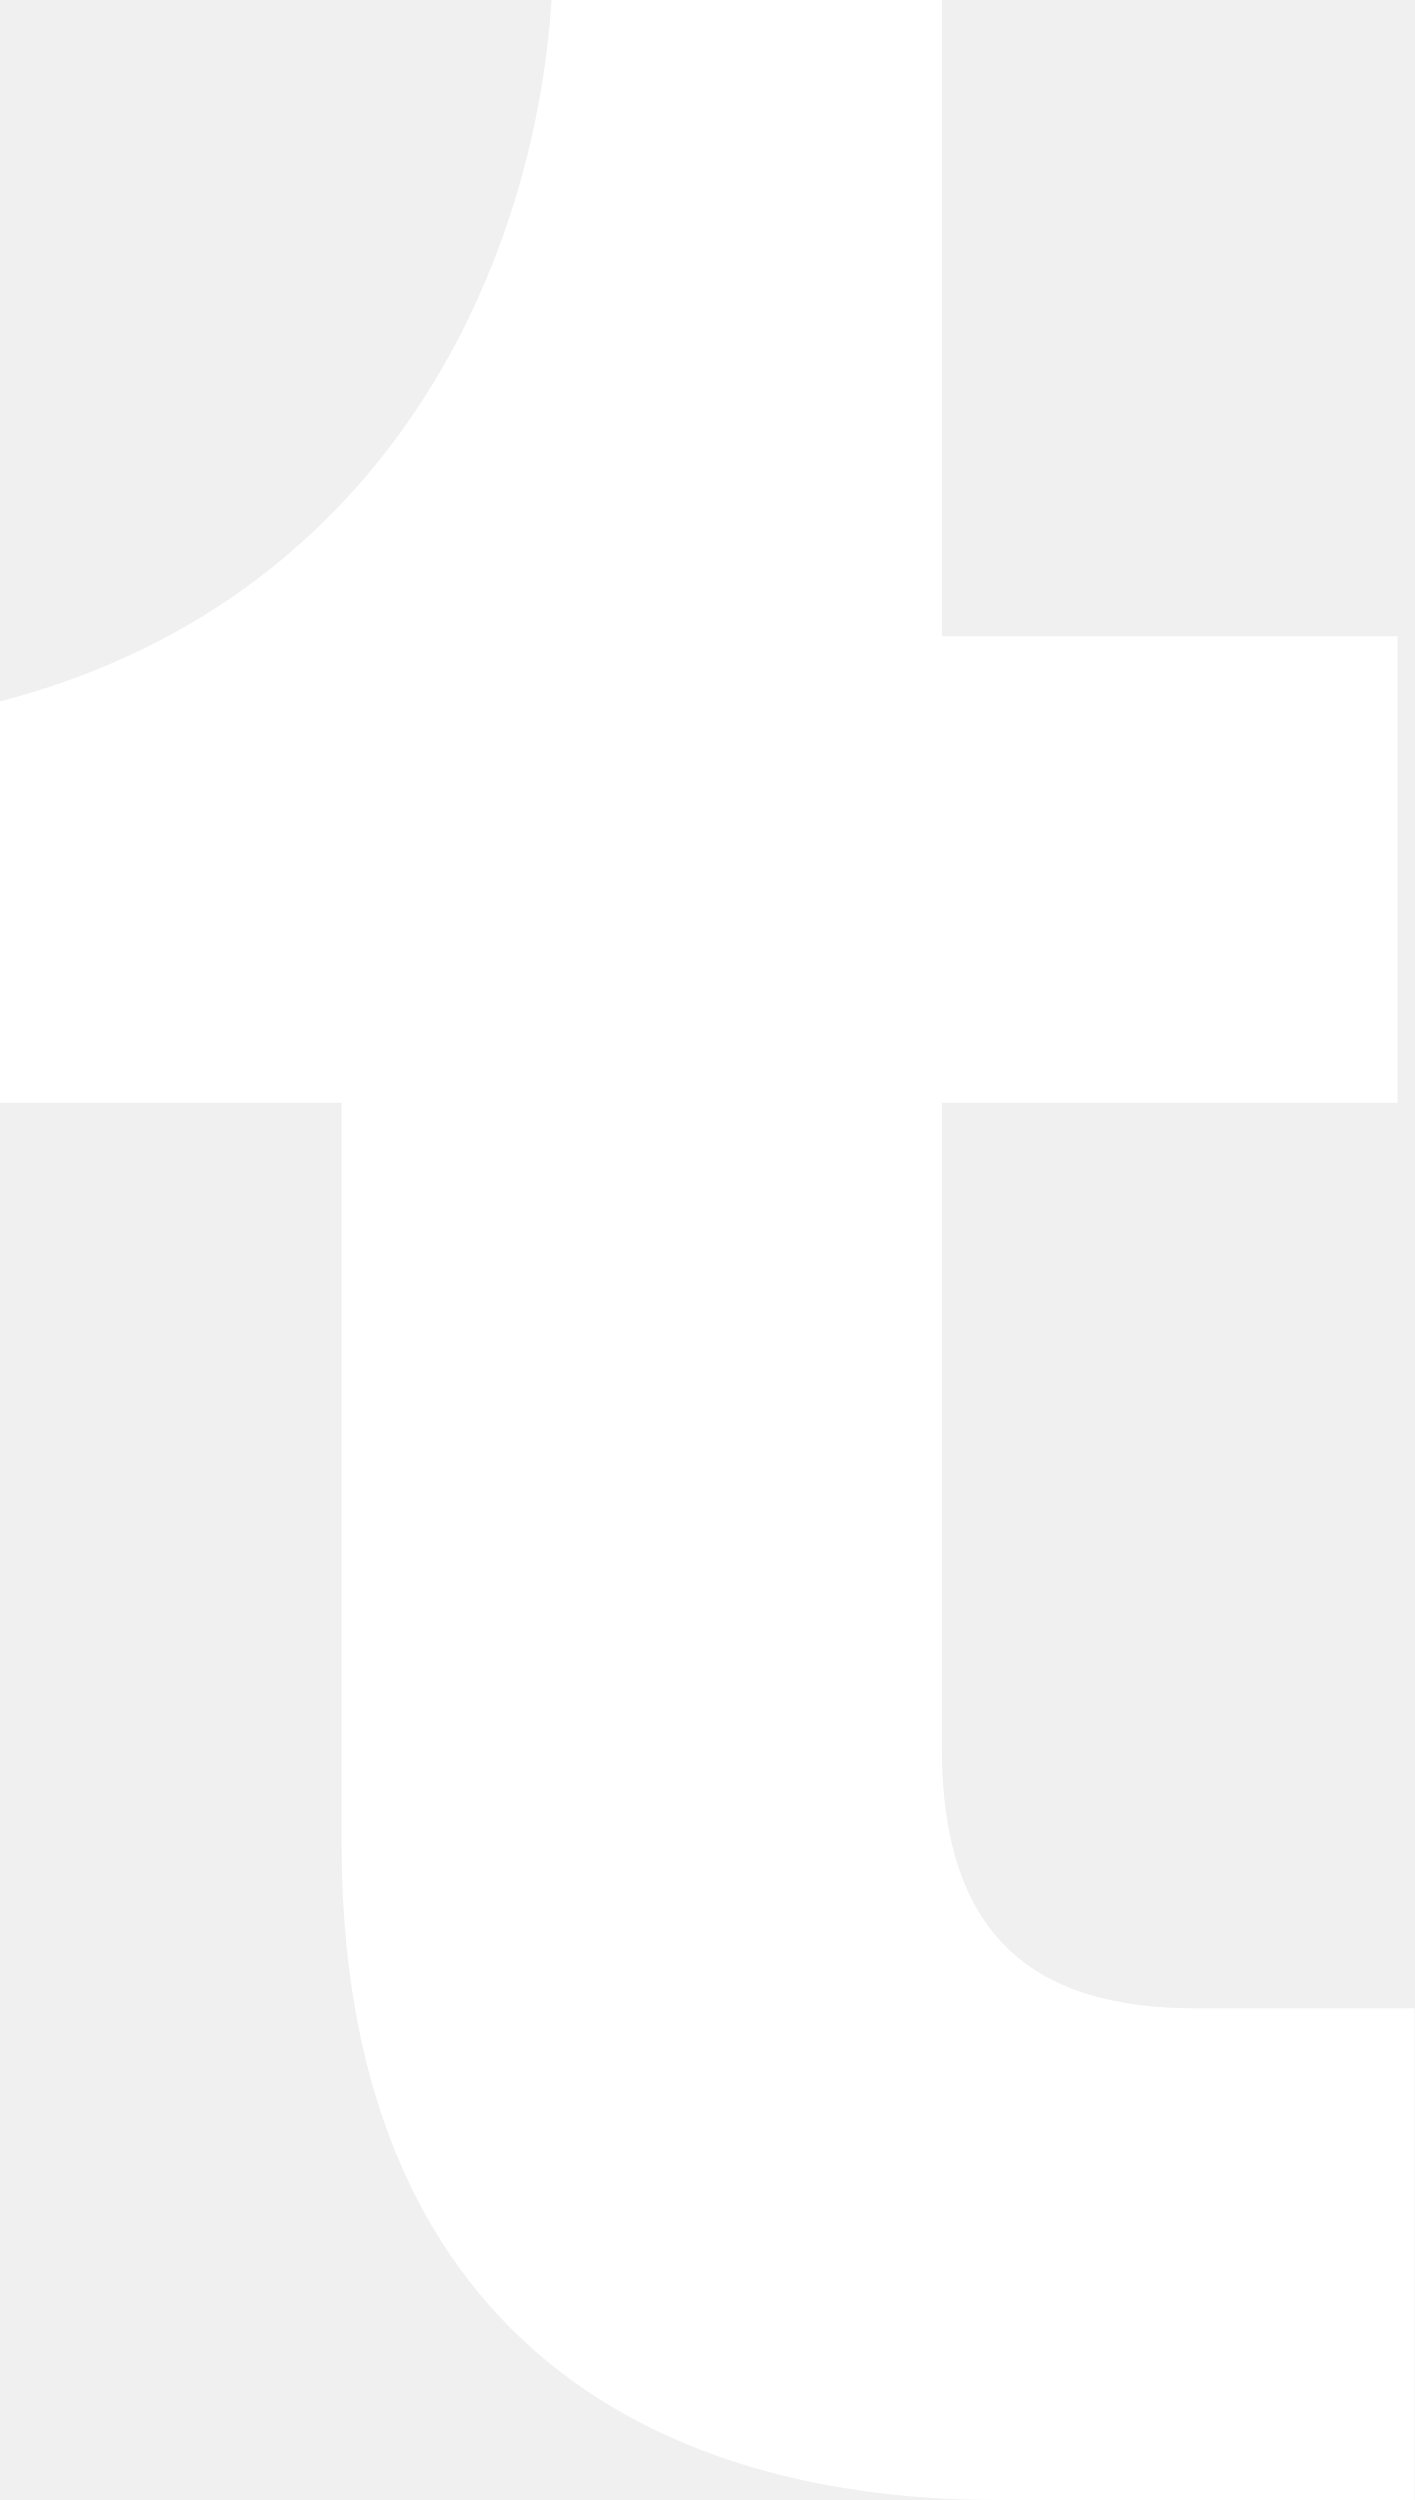
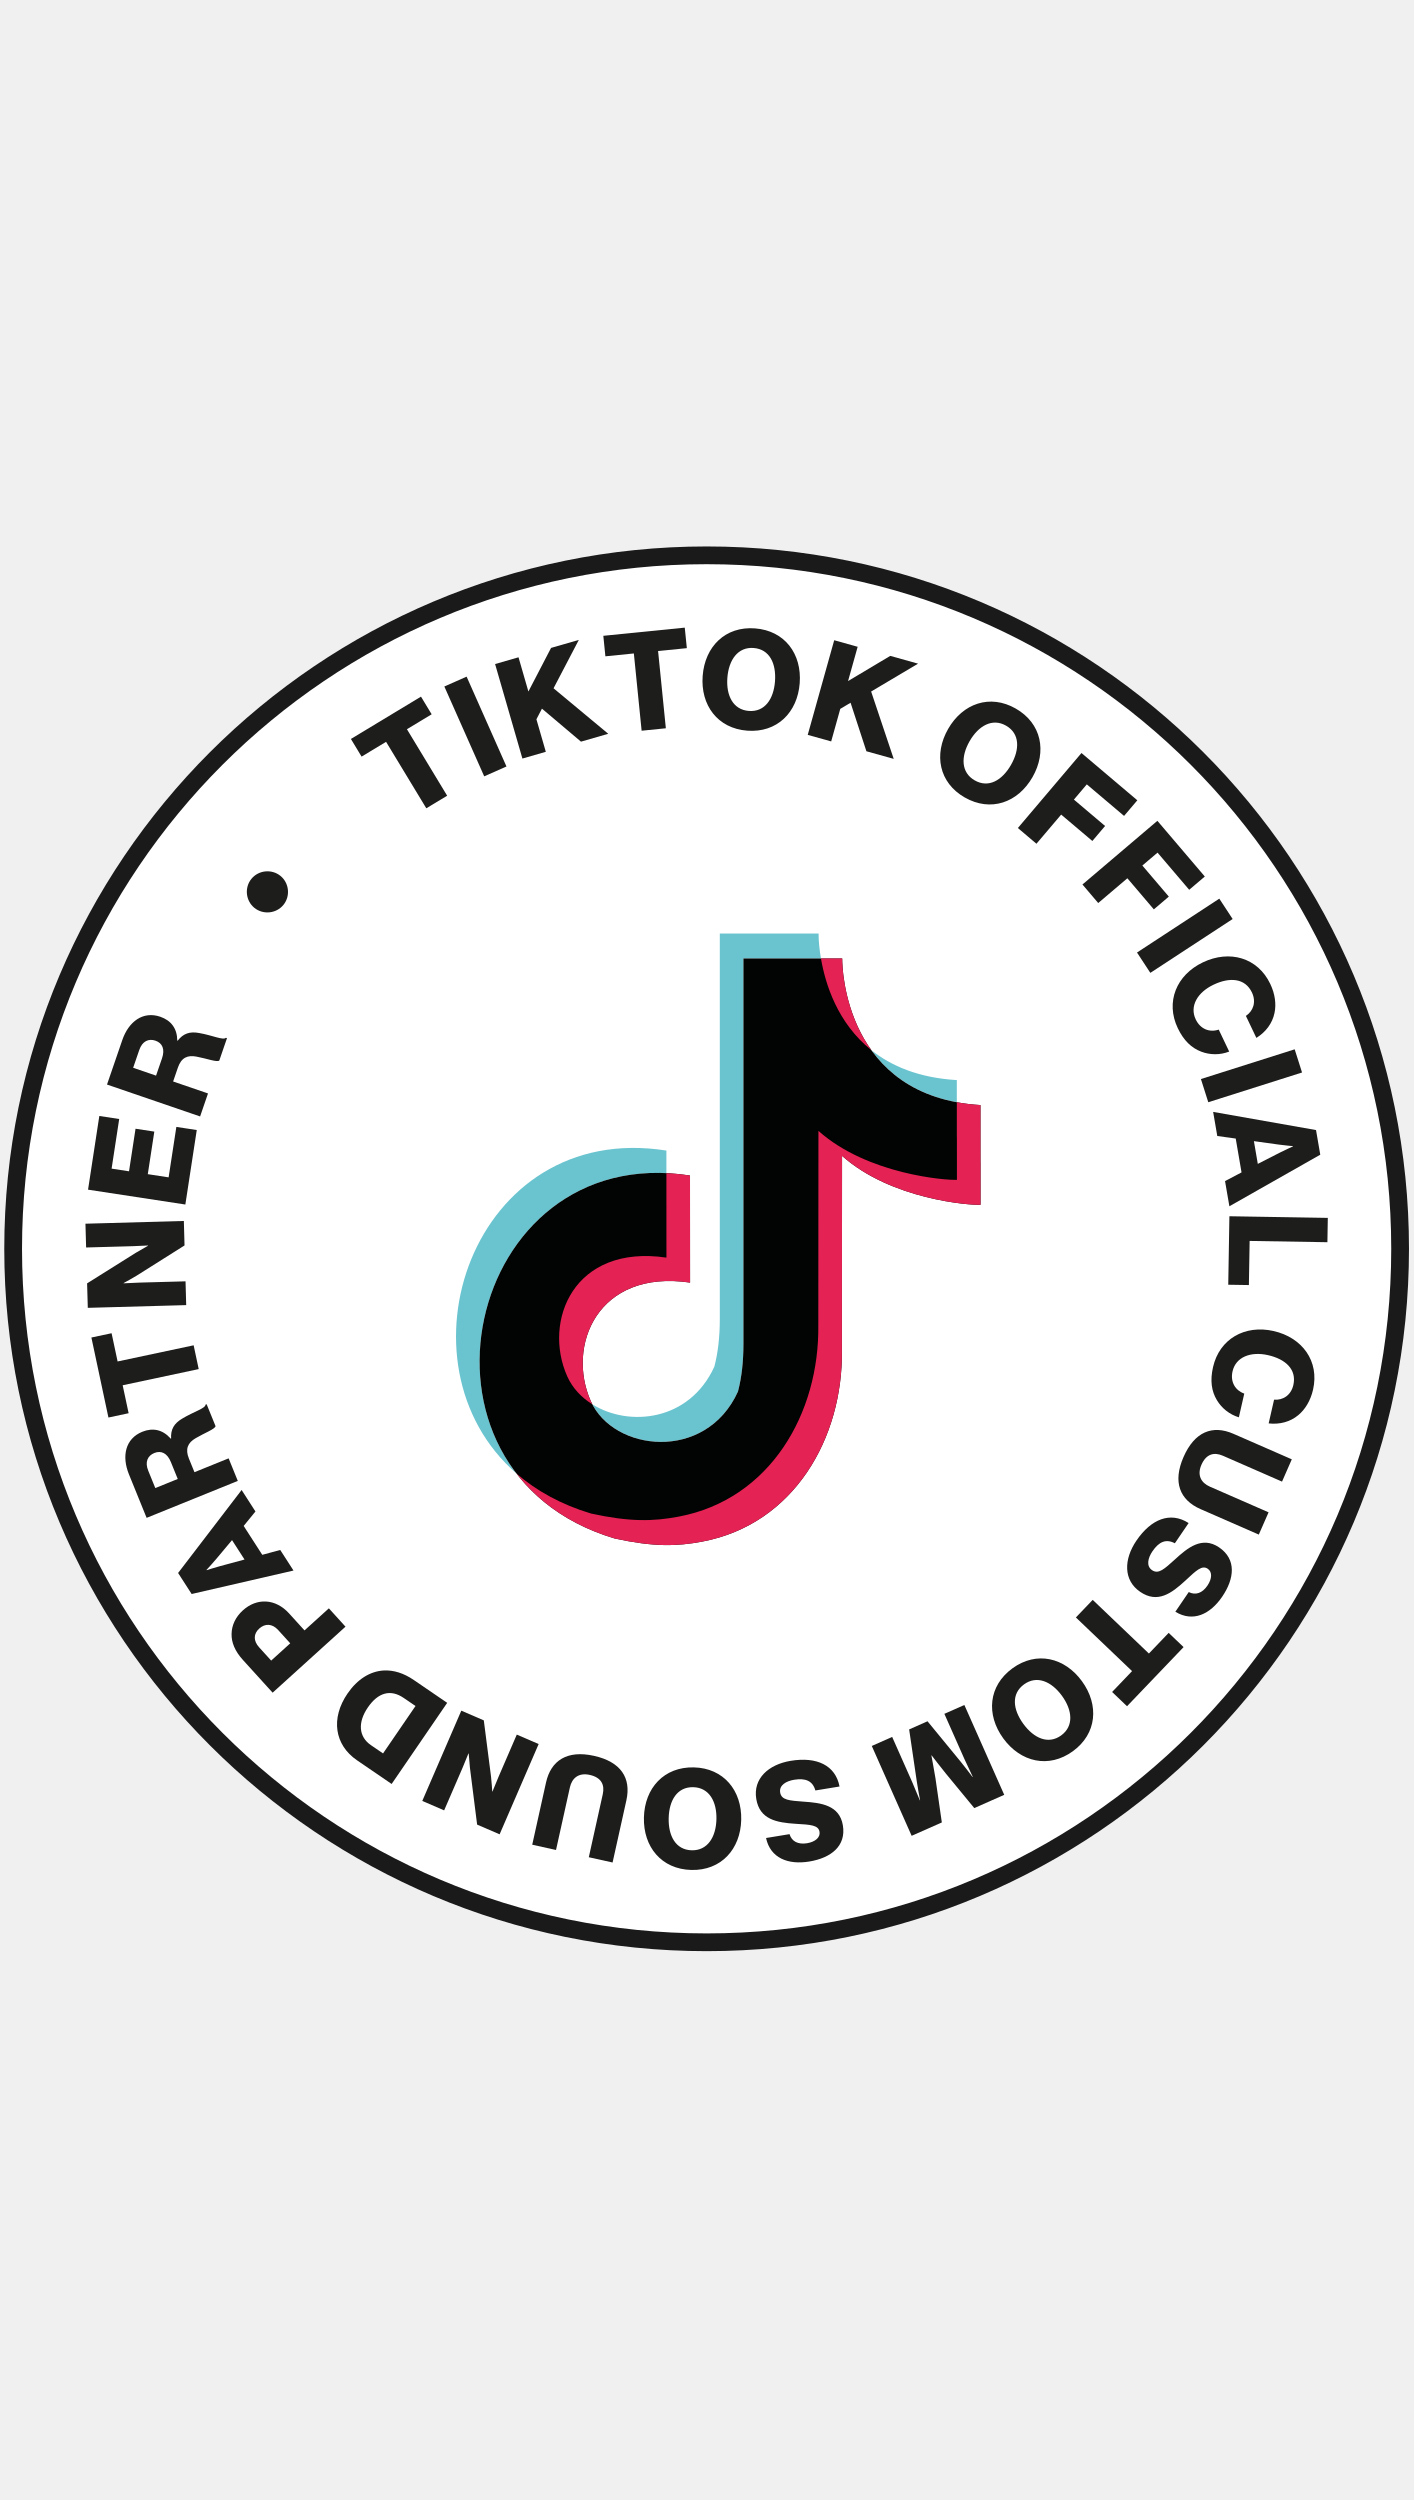
- <svg xmlns="http://www.w3.org/2000/svg" viewBox="0 0 290 512.51">
-   <path fill="white" fill-rule="nonzero" d="M204.6 512.51c-77.14 0-134.56-39.66-134.56-134.53V226.06H0v-82.27C77.08 123.78 109.29 57.44 113.08 0h80v130.44h93.42v95.62h-93.42v132.29c0 39.65 20.01 53.36 51.87 53.36H290v100.8h-85.4z" />
+ <svg xmlns="http://www.w3.org/2000/svg" width="100%" height="100%" viewBox="0 0 290 513" version="1.1" xml:space="preserve" style="fill-rule:evenodd;clip-rule:evenodd;">
+   <g transform="matrix(1.34884,0,0,1.34884,145,256.255)">
+     <g transform="matrix(1,0,0,1,-107.5,-107.5)">
+       <clipPath id="_clip1">
+         <rect x="0" y="0" width="215" height="215" />
+       </clipPath>
+       <g clip-path="url(#_clip1)">
+         <g transform="matrix(1,0,0,1,2,2)">
+           <g id="Page-1">
+             <g id="Homepage---TikTok---V4">
+               <g id="TikTok">
+                 <g id="Tik-Tok">
+                   <circle id="Oval" cx="105.5" cy="105.5" r="105.5" style="fill:white;stroke:rgb(26,26,26);stroke-width:2.7px;" />
+                   <g id="Group-72" transform="matrix(1,0,0,1,11,11)">
+                     <path id="Fill-1" d="M45.734,17.372L42.008,19.623L40.383,16.936L51.044,10.498L52.669,13.183L48.907,15.455L55.027,25.571L51.855,27.485L45.734,17.372Z" style="fill:rgb(29,29,27);" />
+                     <path id="Fill-2" d="M54.599,8.955L57.985,7.455L64.049,21.124L60.663,22.624L54.599,8.955Z" style="fill:rgb(29,29,27);" />
+                     <path id="Fill-3" d="M62.32,5.54L65.882,4.513L67.386,9.719L70.833,3.085L75.058,1.867L71.211,9.227L79.534,16.15L75.387,17.346L69.447,12.326L68.606,13.942L70.035,18.89L66.474,19.917L62.32,5.54Z" style="fill:rgb(29,29,27);" />
+                     <path id="Fill-4" d="M91.173,0L78.784,1.244L79.098,4.364L83.429,3.928L84.611,15.683L88.296,15.312L87.114,3.559L91.489,3.122L91.173,0Z" style="fill:rgb(29,29,27);" />
+                     <path id="Fill-5" d="M104.901,8.173C105.108,5.46 104.077,3.284 101.656,3.098C99.254,2.914 97.865,4.906 97.656,7.618C97.448,10.331 98.521,12.491 100.923,12.674C103.346,12.858 104.693,10.884 104.901,8.173M93.899,7.333C94.239,2.868 97.353,-0.231 101.863,0.115C106.395,0.459 109,3.996 108.66,8.458C108.317,12.923 105.203,16.022 100.672,15.676C96.162,15.332 93.556,11.795 93.899,7.333" style="fill:rgb(29,29,27);" />
+                     <path id="Fill-7" d="M113.909,1.917L117.476,2.914L116.016,8.129L122.433,4.298L126.666,5.481L119.527,9.719L122.961,19.967L118.808,18.808L116.398,11.426L114.832,12.358L113.449,17.311L109.88,16.315L113.909,1.917Z" style="fill:rgb(29,29,27);" />
+                     <path id="Fill-9" d="M140.804,20.883C142.156,18.527 142.161,16.12 140.054,14.915C137.969,13.721 135.858,14.922 134.505,17.278C133.154,19.638 133.197,22.045 135.285,23.239C137.39,24.444 139.453,23.241 140.804,20.883M131.241,15.409C133.466,11.528 137.603,10.07 141.524,12.312C145.463,14.567 146.297,18.871 144.072,22.752C141.847,26.633 137.708,28.093 133.768,25.838C129.848,23.596 129.016,19.29 131.241,15.409" style="fill:rgb(29,29,27);" />
+                     <path id="Fill-11" d="M151.524,19.075L160.022,26.268L158.005,28.644L152.335,23.845L150.375,26.161L155.117,30.175L153.182,32.457L148.437,28.443L144.675,32.879L141.849,30.485L151.524,19.075Z" style="fill:rgb(29,29,27);" />
+                     <path id="Fill-13" d="M163.073,29.389L170.288,37.864L167.913,39.883L163.098,34.229L160.786,36.193L164.815,40.921L162.535,42.861L158.508,38.13L154.073,41.897L151.675,39.077L163.073,29.389Z" style="fill:rgb(29,29,27);" />
+                     <path id="Fill-15" d="M172.492,41.23L174.523,44.328L162.002,52.521L159.974,49.426L172.492,41.23Z" style="fill:rgb(29,29,27);" />
+                     <path id="Fill-17" d="M170.008,50.916C174.033,48.999 178.328,50.176 180.246,54.201C180.993,55.768 181.169,57.304 180.892,58.62C180.562,60.214 179.563,61.524 178.132,62.413L176.539,59.069C177.666,58.324 178.142,56.939 177.458,55.504C176.414,53.313 174.086,53.146 171.629,54.315C169.151,55.492 167.95,57.595 168.904,59.596C169.615,61.09 171.028,61.621 172.405,61.153L173.998,64.495C172.611,65.039 171.094,65.018 169.764,64.516C168.268,63.954 167.08,62.828 166.171,60.921C164.281,56.954 165.961,52.84 170.008,50.916" style="fill:rgb(29,29,27);" />
+                     <path id="Fill-19" d="M183.96,64.151L185.081,67.678L170.817,72.202L169.696,68.675L183.96,64.151Z" style="fill:rgb(29,29,27);" />
+                     <path id="Fill-21" d="M178.351,81.581L181.725,79.857C182.446,79.48 183.708,78.923 183.708,78.923L183.704,78.881C183.704,78.881 182.322,78.758 181.517,78.642L177.757,78.121L178.351,81.581ZM187.208,76.434L187.853,80.184L174.027,88.029L173.366,84.198L175.876,82.876L174.991,77.727L172.186,77.339L171.556,73.672L187.208,76.434Z" style="fill:rgb(29,29,27);" />
+                     <path id="Fill-23" d="M189,89.796L188.939,93.498L177.107,93.302L176.995,100.016L173.855,99.965L174.03,89.547L189,89.796Z" style="fill:rgb(29,29,27);" />
+                     <path id="Fill-25" d="M180.756,107.009C185.104,108 187.746,111.58 186.756,115.925C186.37,117.617 185.553,118.933 184.522,119.794C183.273,120.84 181.677,121.249 180.002,121.062L180.826,117.451C182.173,117.566 183.407,116.773 183.759,115.221C184.297,112.856 182.573,111.283 179.92,110.681C177.244,110.072 175,110.977 174.508,113.141C174.138,114.75 174.921,116.044 176.291,116.527L175.469,120.136C174.043,119.707 172.865,118.752 172.132,117.533C171.305,116.164 171.072,114.548 171.542,112.487C172.519,108.203 176.388,106.016 180.756,107.009" style="fill:rgb(29,29,27);" />
+                     <path id="Fill-27" d="M174.648,122.646L183.523,126.526L182.036,129.917L173.048,125.984C171.706,125.397 170.503,125.694 169.772,127.359C169.085,128.93 169.715,130.095 171.057,130.683L179.99,134.588L178.502,137.977L169.63,134.096C166.467,132.712 165.382,129.977 167.053,126.169C168.731,122.338 171.447,121.246 174.648,122.646" style="fill:rgb(29,29,27);" />
+                     <path id="Fill-29" d="M167.826,136.221L165.732,139.297C164.392,138.59 163.321,139.05 162.32,140.52C161.638,141.524 161.332,142.756 162.266,143.391C163.254,144.06 164.141,143.197 165.711,141.786C167.671,139.984 169.87,138.162 172.465,139.925C175.113,141.724 174.816,144.655 172.934,147.422C171.11,150.103 168.488,151.354 165.808,149.713L167.845,146.72C168.878,147.247 169.91,146.884 170.684,145.743C171.415,144.671 171.43,143.644 170.735,143.174C169.87,142.589 169.017,143.397 167.342,144.967C165.243,146.901 163.121,148.494 160.474,146.698C157.876,144.935 157.946,141.744 159.886,138.892C162.12,135.607 165.045,134.434 167.826,136.221" style="fill:rgb(29,29,27);" />
+                     <path id="Fill-31" d="M161.783,156.071L164.79,152.928L167.059,155.093L158.455,164.089L156.186,161.919L159.222,158.746L150.675,150.583L153.235,147.908L161.783,156.071Z" style="fill:rgb(29,29,27);" />
+                     <path id="Fill-33" d="M142.678,166.766C144.278,168.964 146.475,169.955 148.437,168.529C150.385,167.114 150.153,164.695 148.553,162.497C146.95,160.299 144.733,159.35 142.786,160.765C140.822,162.191 141.075,164.568 142.678,166.766M151.598,160.282C154.234,163.902 153.872,168.278 150.216,170.934C146.541,173.603 142.265,172.599 139.629,168.979C136.995,165.361 137.357,160.986 141.032,158.316C144.687,155.658 148.966,156.664 151.598,160.282" style="fill:rgb(29,29,27);" />
+                     <path id="Fill-35" d="M139.775,177.567L135.219,179.584L130.9,174.337C130.27,173.586 128.733,171.566 128.733,171.566L128.696,171.585C128.696,171.585 129.161,174.076 129.311,175.038L130.282,181.769L125.689,183.802L119.626,170.133L122.726,168.758L125.779,175.641C126.024,176.196 126.934,178.4 126.934,178.4L126.972,178.385C126.972,178.385 126.544,176.128 126.477,175.561L125.309,167.617L128.103,166.377L133.184,172.57C133.557,173 134.952,174.852 134.952,174.852L134.99,174.835C134.99,174.835 133.959,172.661 133.711,172.108L130.668,165.244L133.709,163.898L139.775,177.567Z" style="fill:rgb(29,29,27);" />
+                     <path id="Fill-37" d="M114.72,176.301L111.043,176.903C110.635,175.447 109.562,174.989 107.805,175.276C106.608,175.472 105.503,176.101 105.687,177.213C105.879,178.39 107.118,178.44 109.223,178.603C111.884,178.78 114.716,179.119 115.228,182.212C115.745,185.37 113.412,187.173 110.11,187.715C106.909,188.242 104.195,187.205 103.54,184.135L107.113,183.549C107.444,184.659 108.414,185.154 109.777,184.931C111.058,184.72 111.813,184.024 111.676,183.199C111.509,182.168 110.331,182.108 108.039,181.975C105.189,181.788 102.572,181.349 102.052,178.193C101.542,175.097 103.902,172.95 107.309,172.391C111.233,171.745 114.099,173.055 114.72,176.301" style="fill:rgb(29,29,27);" />
+                     <path id="Fill-39" d="M88.728,181.104C88.659,183.823 89.799,185.945 92.23,186.004C94.635,186.065 95.924,184.004 95.992,181.285C96.061,178.566 94.875,176.465 92.469,176.404C90.039,176.343 88.794,178.384 88.728,181.104M99.762,181.38C99.648,185.856 96.696,189.109 92.176,188.997C87.632,188.885 84.847,185.487 84.96,181.009C85.07,176.533 88.022,173.28 92.566,173.392C97.088,173.505 99.873,176.902 99.762,181.38" style="fill:rgb(29,29,27);" />
+                     <path id="Fill-41" d="M82.292,178.404L80.193,187.862L76.575,187.06L78.699,177.48C79.016,176.051 78.495,174.929 76.716,174.535C75.039,174.164 74.015,175.009 73.697,176.438L71.587,185.957L67.969,185.154L70.066,175.697C70.814,172.328 73.292,170.732 77.359,171.634C81.449,172.539 83.047,174.993 82.292,178.404" style="fill:rgb(29,29,27);" />
+                     <path id="Fill-43" d="M63.007,183.574L59.585,182.097L58.491,173.443C58.447,172.968 58.305,171.287 58.305,171.287L58.267,171.27C58.267,171.27 57.591,172.939 57.384,173.42L54.567,179.931L51.242,178.495L57.18,164.761L60.602,166.241L61.7,174.782C61.772,175.246 61.883,177.048 61.883,177.048L61.921,177.065C61.921,177.065 62.648,175.282 62.855,174.801L65.62,168.405L68.945,169.84L63.007,183.574Z" style="fill:rgb(29,29,27);" />
+                     <path id="Fill-45" d="M48.414,162.826C46.41,161.455 44.511,162.006 42.964,164.269C41.426,166.513 41.523,168.707 43.441,170.017L45.272,171.268L50.211,164.054L48.414,162.826ZM46.581,175.915L41.312,172.312C37.89,169.975 37.281,165.936 39.871,162.154C41.359,159.979 43.312,158.755 45.417,158.648C46.88,158.584 48.395,159.036 49.952,160.099L55.031,163.571L46.581,175.915Z" style="fill:rgb(29,29,27);" />
+                     <path id="Fill-47" d="M29.312,152.489C28.412,151.498 27.318,151.473 26.433,152.276C25.55,153.076 25.529,154.139 26.414,155.116L28.254,157.145L31.154,154.517L29.312,152.489ZM28.475,162.026L23.949,157.039C22.725,155.691 22.198,154.36 22.23,153.088C22.25,151.774 22.832,150.513 23.949,149.503C26.073,147.579 28.911,147.69 30.977,149.966L33.324,152.553L37.031,149.197L39.561,151.985L28.475,162.026Z" style="fill:rgb(29,29,27);" />
+                     <path id="Fill-49" d="M22.298,138.817L19.866,141.722C19.35,142.351 18.404,143.359 18.404,143.359L18.427,143.393C18.427,143.393 19.746,142.969 20.532,142.76L24.201,141.771L22.298,138.817ZM16.156,147.015L14.095,143.817L23.758,131.19L25.862,134.461L24.07,136.659L26.9,141.055L29.633,140.315L31.65,143.445L16.156,147.015Z" style="fill:rgb(29,29,27);" />
+                     <path id="Fill-51" d="M12.994,126.937C12.444,125.581 11.521,125.144 10.472,125.566C9.466,125.976 9.013,126.925 9.547,128.243L10.626,130.899L14.041,129.515L12.994,126.937ZM9.306,135.43L6.613,128.802C5.496,126.049 6.061,123.383 8.641,122.337C10.252,121.683 11.759,121.999 12.973,123.381L13.032,123.356C12.952,121.989 13.455,121.063 14.754,120.312C16.46,119.282 18.283,118.766 18.262,118.211L18.435,118.141L19.79,121.474C19.725,121.928 18.073,122.533 16.781,123.303C15.573,123.997 15.143,124.938 15.74,126.412L16.583,128.484L21.781,126.378L23.176,129.81L9.306,135.43Z" style="fill:rgb(29,29,27);" />
+                     <path id="Fill-53" d="M5.662,115.259L6.568,119.512L3.496,120.167L0.904,107.996L3.976,107.343L4.891,111.639L16.459,109.18L17.229,112.799L5.662,115.259Z" style="fill:rgb(29,29,27);" />
+                     <path id="Fill-55" d="M0.356,103.481L0.251,99.758L7.645,95.117C8.058,94.873 9.521,94.037 9.521,94.037L9.52,93.997C9.52,93.997 7.721,94.088 7.2,94.101L0.101,94.299L0,90.681L14.97,90.264L15.073,93.989L7.784,98.587C7.392,98.847 5.803,99.71 5.803,99.71L5.805,99.75C5.805,99.75 7.731,99.655 8.252,99.64L15.225,99.448L15.326,103.066L0.356,103.481Z" style="fill:rgb(29,29,27);" />
+                     <path id="Fill-58" d="M0.395,85.503L2.11,74.292L5.134,74.754L3.979,82.303L6.628,82.708L7.619,76.234L10.476,76.669L9.484,83.145L12.653,83.63L13.829,75.956L16.933,76.43L15.198,87.764L0.395,85.503Z" style="fill:rgb(29,29,27);" />
+                     <path id="Fill-60" d="M11.647,65.524C12.122,64.137 11.713,63.2 10.644,62.835C9.614,62.481 8.649,62.903 8.188,64.248L7.256,66.959L10.741,68.155L11.647,65.524ZM3.28,69.513L5.604,62.744C6.571,59.935 8.75,58.293 11.384,59.196C13.028,59.76 13.957,60.985 13.968,62.824L14.027,62.844C14.863,61.761 15.854,61.392 17.327,61.677C19.291,62.017 21.006,62.825 21.354,62.394L21.531,62.455L20.363,65.858C20.017,66.159 18.372,65.529 16.893,65.263C15.523,64.995 14.581,65.423 14.065,66.927L13.337,69.045L18.644,70.865L17.442,74.365L3.28,69.513Z" style="fill:rgb(29,29,27);" />
+                     <path id="Fill-62" d="M25.701,42.632C24.371,41.55 24.163,39.548 25.248,38.219C26.331,36.888 28.335,36.685 29.665,37.767C30.995,38.849 31.203,40.851 30.118,42.18C29.035,43.509 27.031,43.714 25.701,42.632" style="fill:rgb(29,29,27);" />
+                     <path id="Fill-65" d="M111.532,46.534C111.526,47.777 111.688,49.112 111.892,50.333L100.1,50.333L100.1,108.997C100.1,111.699 99.822,114.108 99.266,116.218C94.465,126.796 80.867,125.413 77.11,118.156C82.705,121.656 91.903,120.728 95.677,112.419C96.227,110.312 96.505,107.9 96.505,105.196L96.505,46.534L111.532,46.534ZM119.554,64.274C122.593,66.7 126.786,68.491 132.564,68.833L132.564,72.203C126.169,71.022 122.117,67.848 119.554,64.274ZM65.594,128.705C46.353,112.022 58.798,74.882 88.38,79.555L88.38,82.995C63.398,81.833 52.401,111.607 65.594,128.705Z" style="fill:rgb(106,196,207);" />
+                     <path id="Fill-67" d="M115.127,50.333L115.127,50.409C115.13,51.766 115.53,71.406 136.158,72.632C136.158,90.903 136.168,72.632 136.168,87.806C134.619,87.899 122.589,87.03 115.102,80.36L115.081,109.9C115.266,123.278 107.811,136.396 93.857,139.039C89.95,139.78 86.429,139.862 80.518,138.573C46.478,128.401 57.79,77.956 91.971,83.354C91.971,99.64 91.981,83.349 91.981,99.64C77.859,97.564 73.137,109.301 76.889,117.703C80.303,125.353 94.363,127.013 99.266,116.218C99.821,114.108 100.099,111.699 100.099,108.997L100.099,50.333L115.127,50.333Z" style="fill:rgb(2,3,3);" />
+                     <path id="Fill-69" d="M115.127,50.333L115.127,50.409C115.127,51.207 115.269,58.298 119.553,64.274C114.39,60.146 112.55,54.183 111.893,50.333L115.127,50.333ZM132.563,72.203C133.688,72.408 134.887,72.556 136.158,72.632C136.158,90.903 136.168,72.632 136.168,87.806C134.619,87.899 122.589,87.03 115.102,80.36L115.081,109.9C115.266,123.278 107.811,136.396 93.857,139.039C89.95,139.78 86.429,139.862 80.518,138.573C73.866,136.584 68.954,133.055 65.595,128.705C68.589,131.302 72.346,133.405 76.93,134.778C82.832,136.063 86.355,135.98 90.264,135.24C104.218,132.597 111.67,119.477 111.49,106.107L111.509,76.561C118.994,83.231 131.024,84.104 132.578,84.007C132.578,69.913 132.563,84.664 132.563,72.203ZM88.38,82.995C89.546,83.046 90.743,83.16 91.971,83.354C91.971,99.64 91.981,83.349 91.981,99.64C77.859,97.564 73.137,109.301 76.889,117.703C76.957,117.857 77.031,118.009 77.109,118.156C75.431,117.106 74.081,115.665 73.295,113.904C69.546,105.502 74.264,93.765 88.385,95.841C88.385,80.915 88.38,93.335 88.38,82.995Z" style="fill:rgb(229,34,84);" />
+                   </g>
+                 </g>
+               </g>
+             </g>
+           </g>
+         </g>
+       </g>
+     </g>
+   </g>
</svg>
